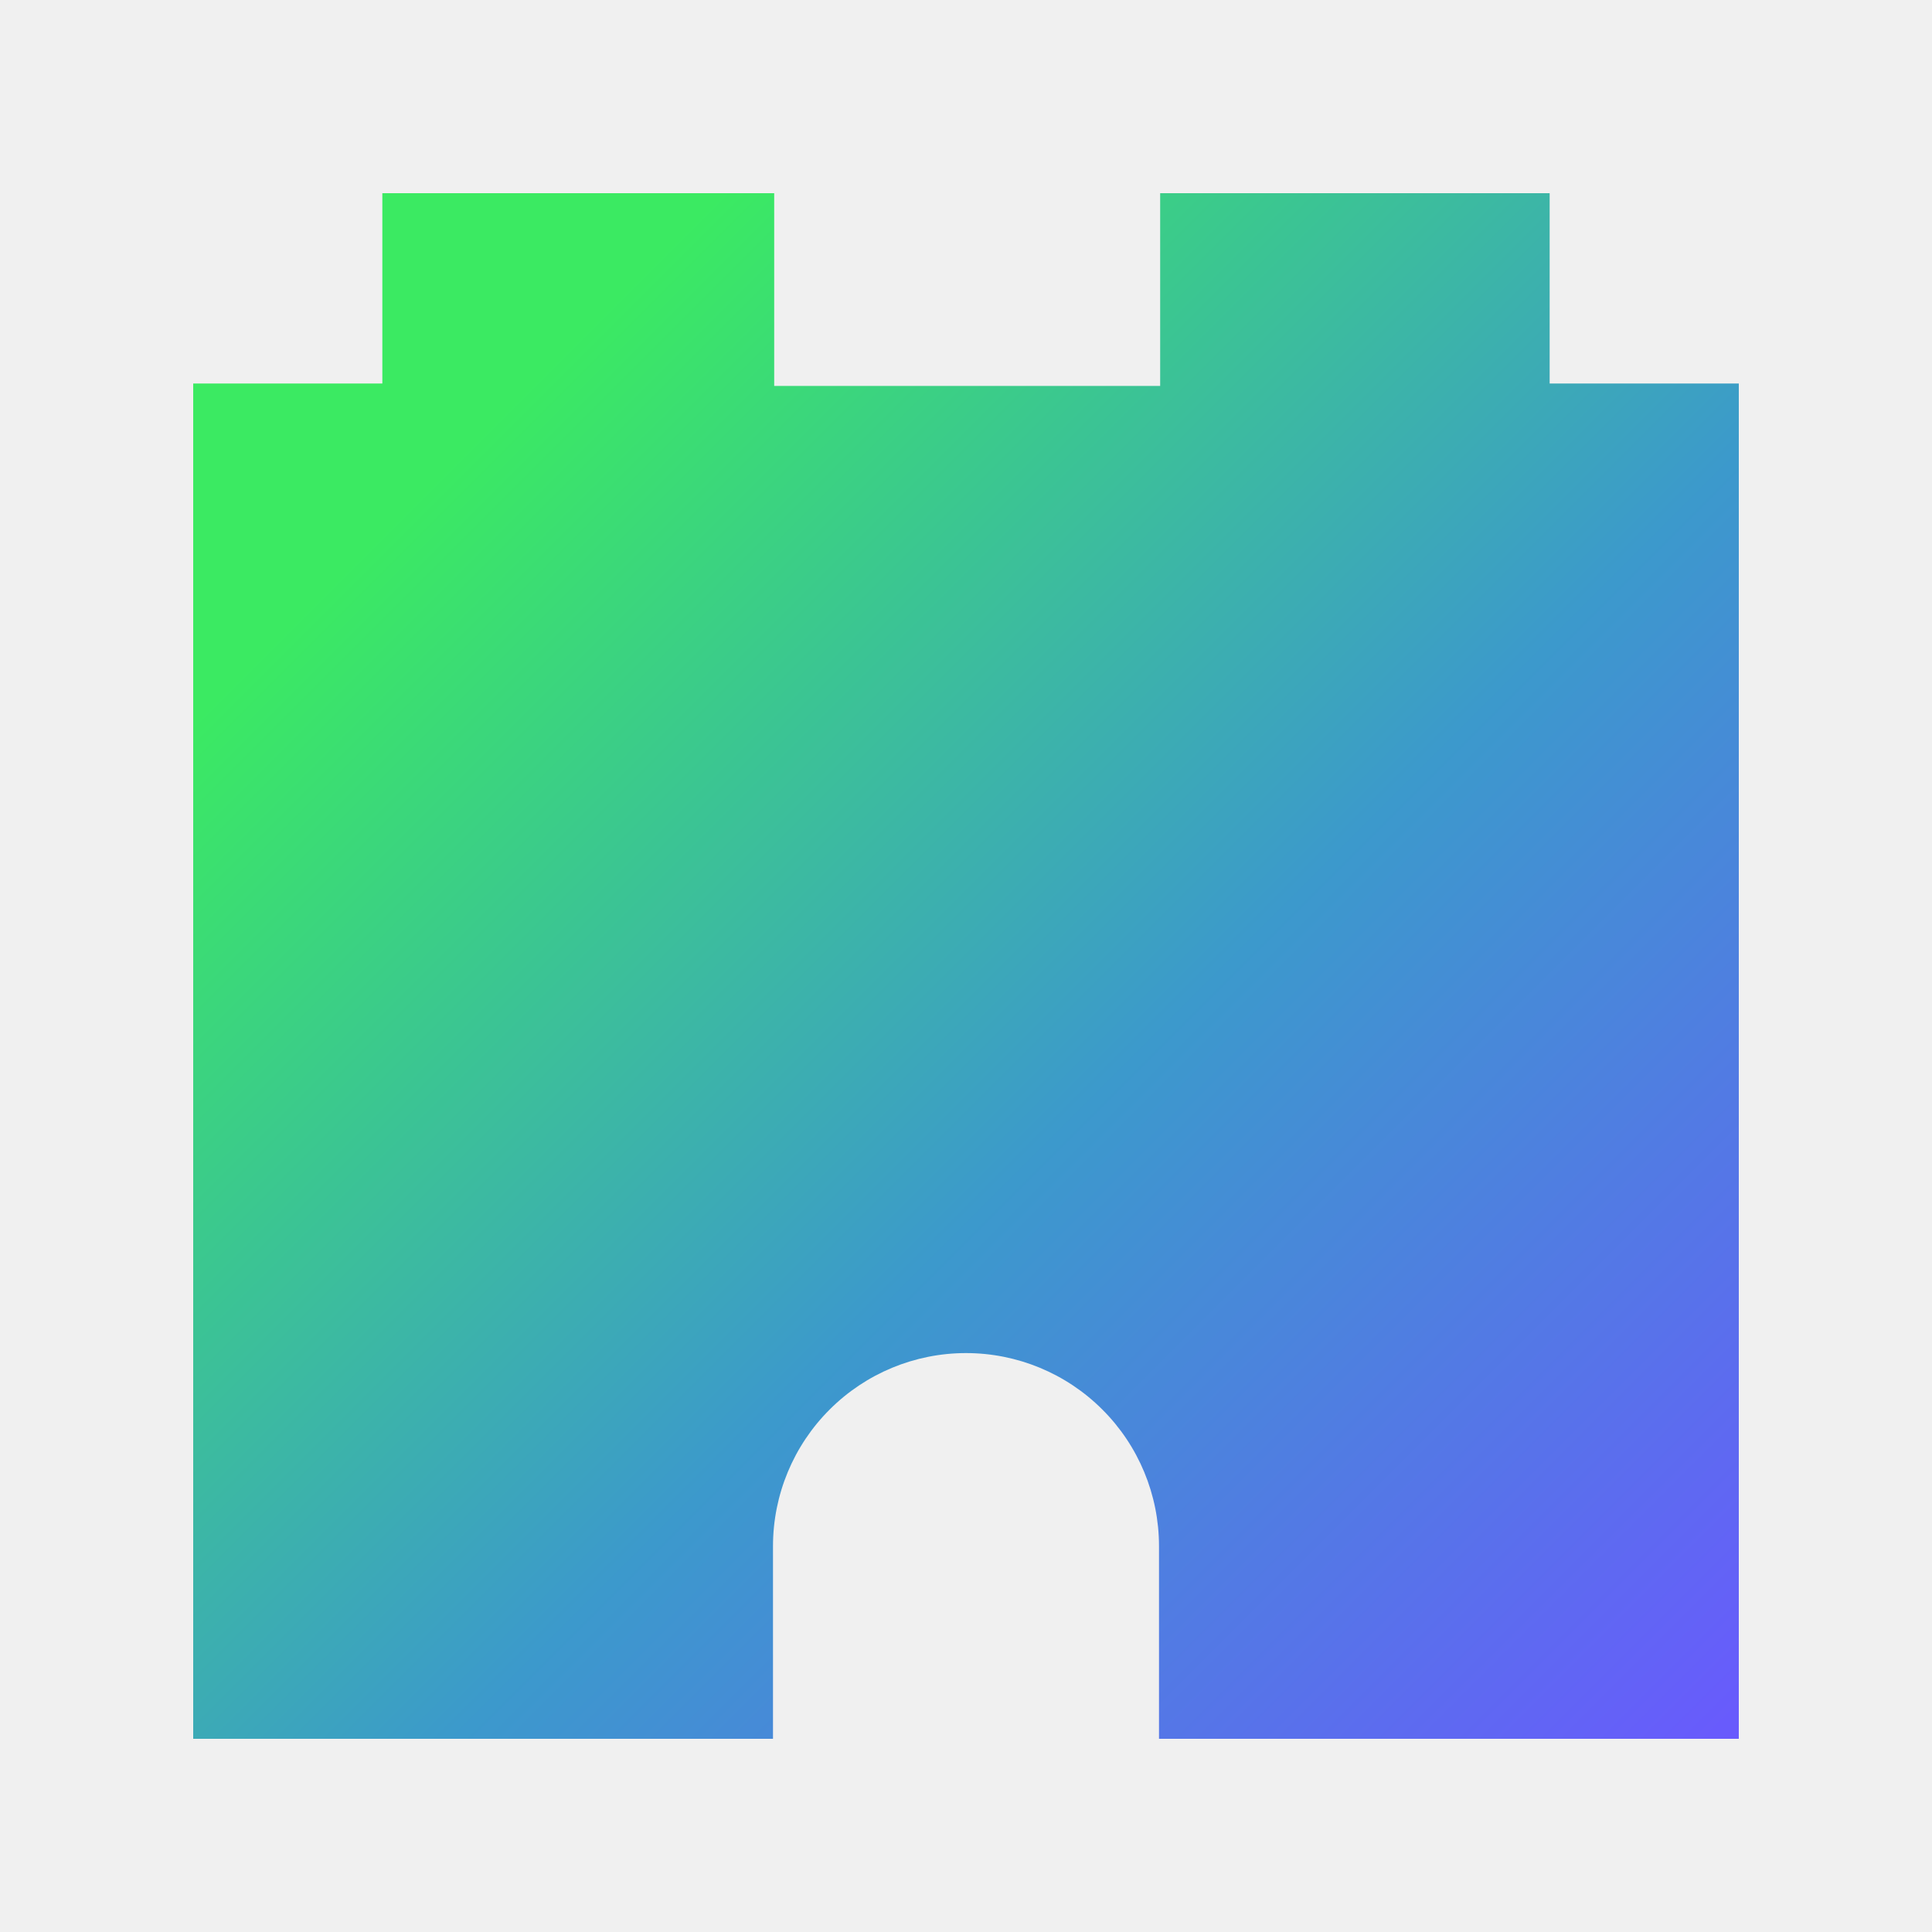
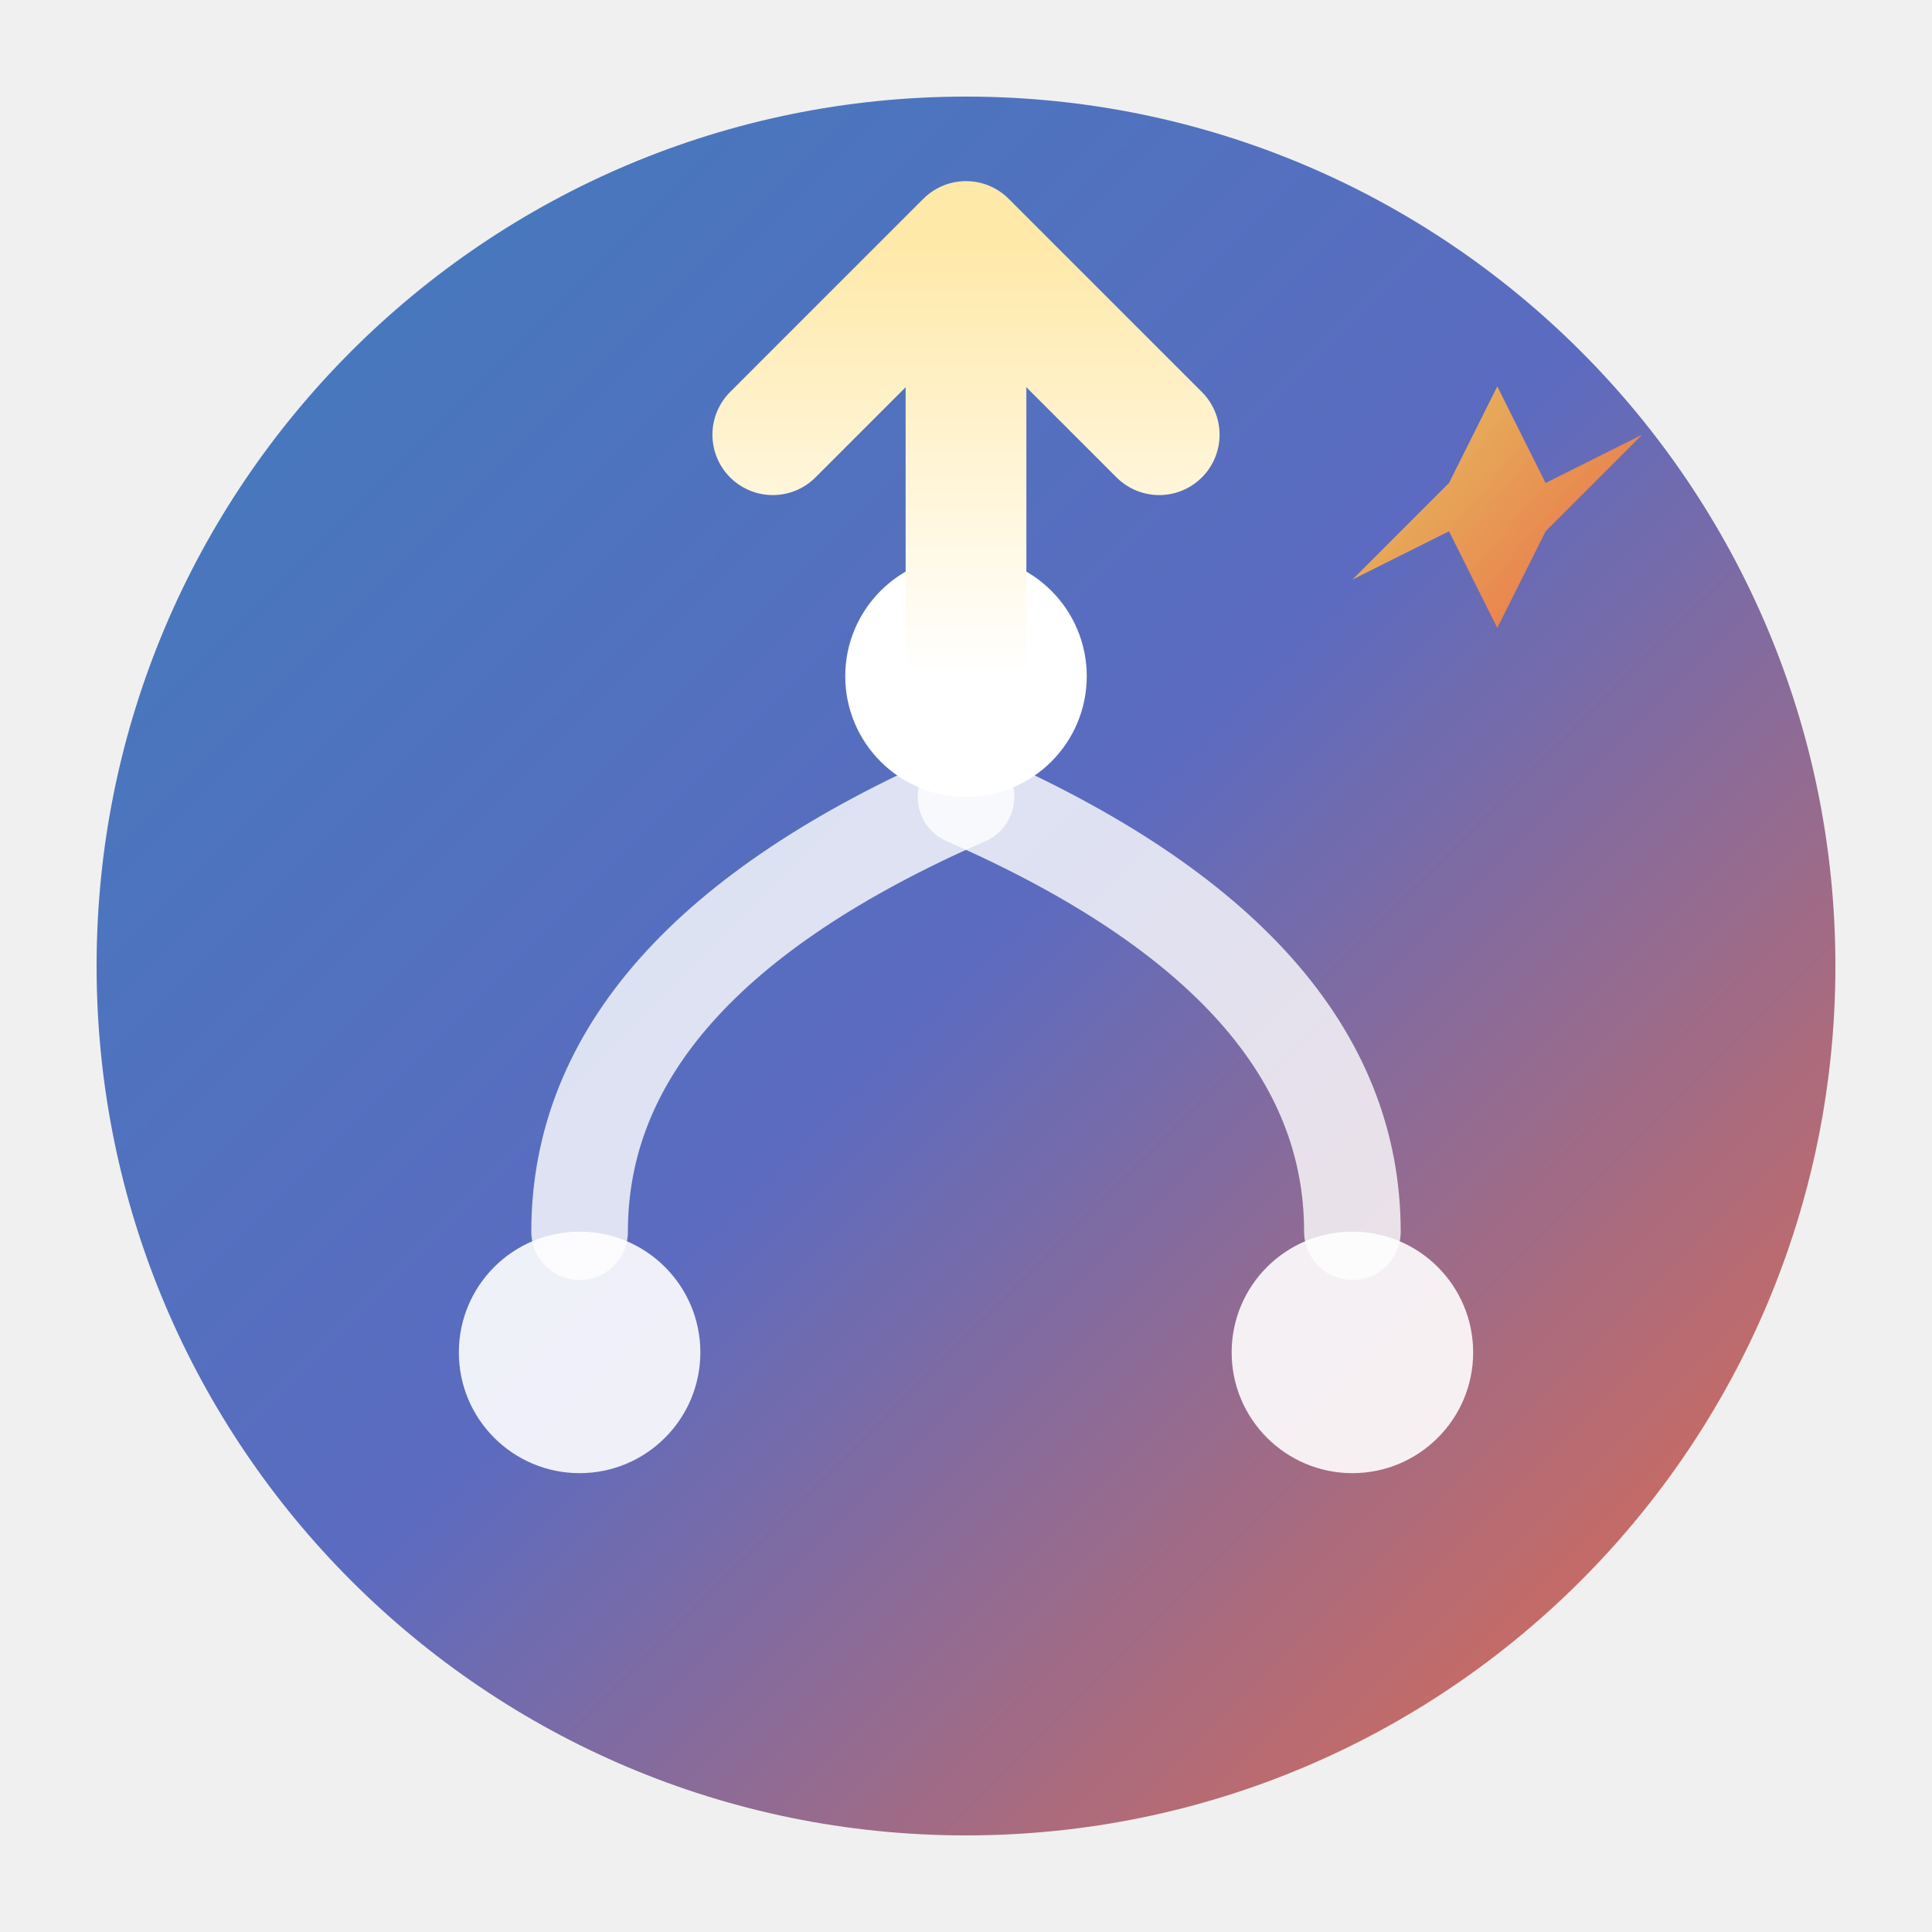
<svg xmlns="http://www.w3.org/2000/svg" width="40" height="40" viewBox="0 0 40 40" fill="none">
-   <path d="M32.084 7.94V4H24.02V7.99H16.029V4H7.916V7.94H4V36H16.004V32.005C16.006 30.946 16.427 29.931 17.177 29.183C17.926 28.434 18.941 28.014 20 28.014C21.059 28.014 22.074 28.434 22.823 29.183C23.573 29.931 23.994 30.946 23.996 32.005V36H36V7.94H32.084Z" fill="url(#paint0_linear)" />
+   <circle cx="20" cy="20" r="18" fill="url(#bgGradient)" />
+   <circle cx="12" cy="28" r="2.5" fill="white" opacity="0.9" />
+   <circle cx="28" cy="28" r="2.5" fill="white" opacity="0.9" />
+   <circle cx="20" cy="14" r="2.5" fill="white" />
+   <path d="M 12 25.5 Q 12 20 20 16.5" stroke="white" stroke-width="2" stroke-linecap="round" fill="none" opacity="0.8" />
+   <path d="M 28 25.5 Q 28 20 20 16.5" stroke="white" stroke-width="2" stroke-linecap="round" fill="none" opacity="0.8" />
+   <path d="M 20 14 L 20 6" stroke="url(#arrowGradient)" stroke-width="2.5" stroke-linecap="round" />
+   <path d="M 16 9 L 20 5 L 24 9" stroke="url(#arrowGradient)" stroke-width="2.5" stroke-linecap="round" stroke-linejoin="round" fill="none" />
+   <path d="M 30 10 L 31 8 L 32 10 L 34 9 L 32 11 L 34 12 L 32 11 L 31 13 L 30 11 L 28 12 L 30 10 Z" fill="url(#sparkGradient)" opacity="0.85" />
  <defs>
-     <linearGradient id="paint0_linear" x1="2.942" y1="4.9" x2="37.777" y2="39.734" gradientUnits="userSpaceOnUse">
-       <stop offset="0.159" stop-color="#3BEA62" />
-       <stop offset="0.54" stop-color="#3C99CC" />
-       <stop offset="0.937" stop-color="#6B57FF" />
+     <linearGradient id="bgGradient" x1="0" y1="0" x2="40" y2="40" gradientUnits="userSpaceOnUse">
+       <stop offset="0%" stop-color="#3C7EBB" />
+       <stop offset="50%" stop-color="#5C6BC0" />
+       <stop offset="100%" stop-color="#FF6B35" />
+     </linearGradient>
+     <linearGradient id="arrowGradient" x1="20" y1="14" x2="20" y2="5" gradientUnits="userSpaceOnUse">
+       <stop offset="0%" stop-color="#FFFFFF" />
+       <stop offset="100%" stop-color="#FFE9A8" />
+     </linearGradient>
+     <linearGradient id="sparkGradient" x1="28" y1="8" x2="34" y2="13" gradientUnits="userSpaceOnUse">
+       <stop offset="0%" stop-color="#FFD54F" />
+       <stop offset="100%" stop-color="#FF6B35" />
    </linearGradient>
  </defs>
</svg>
